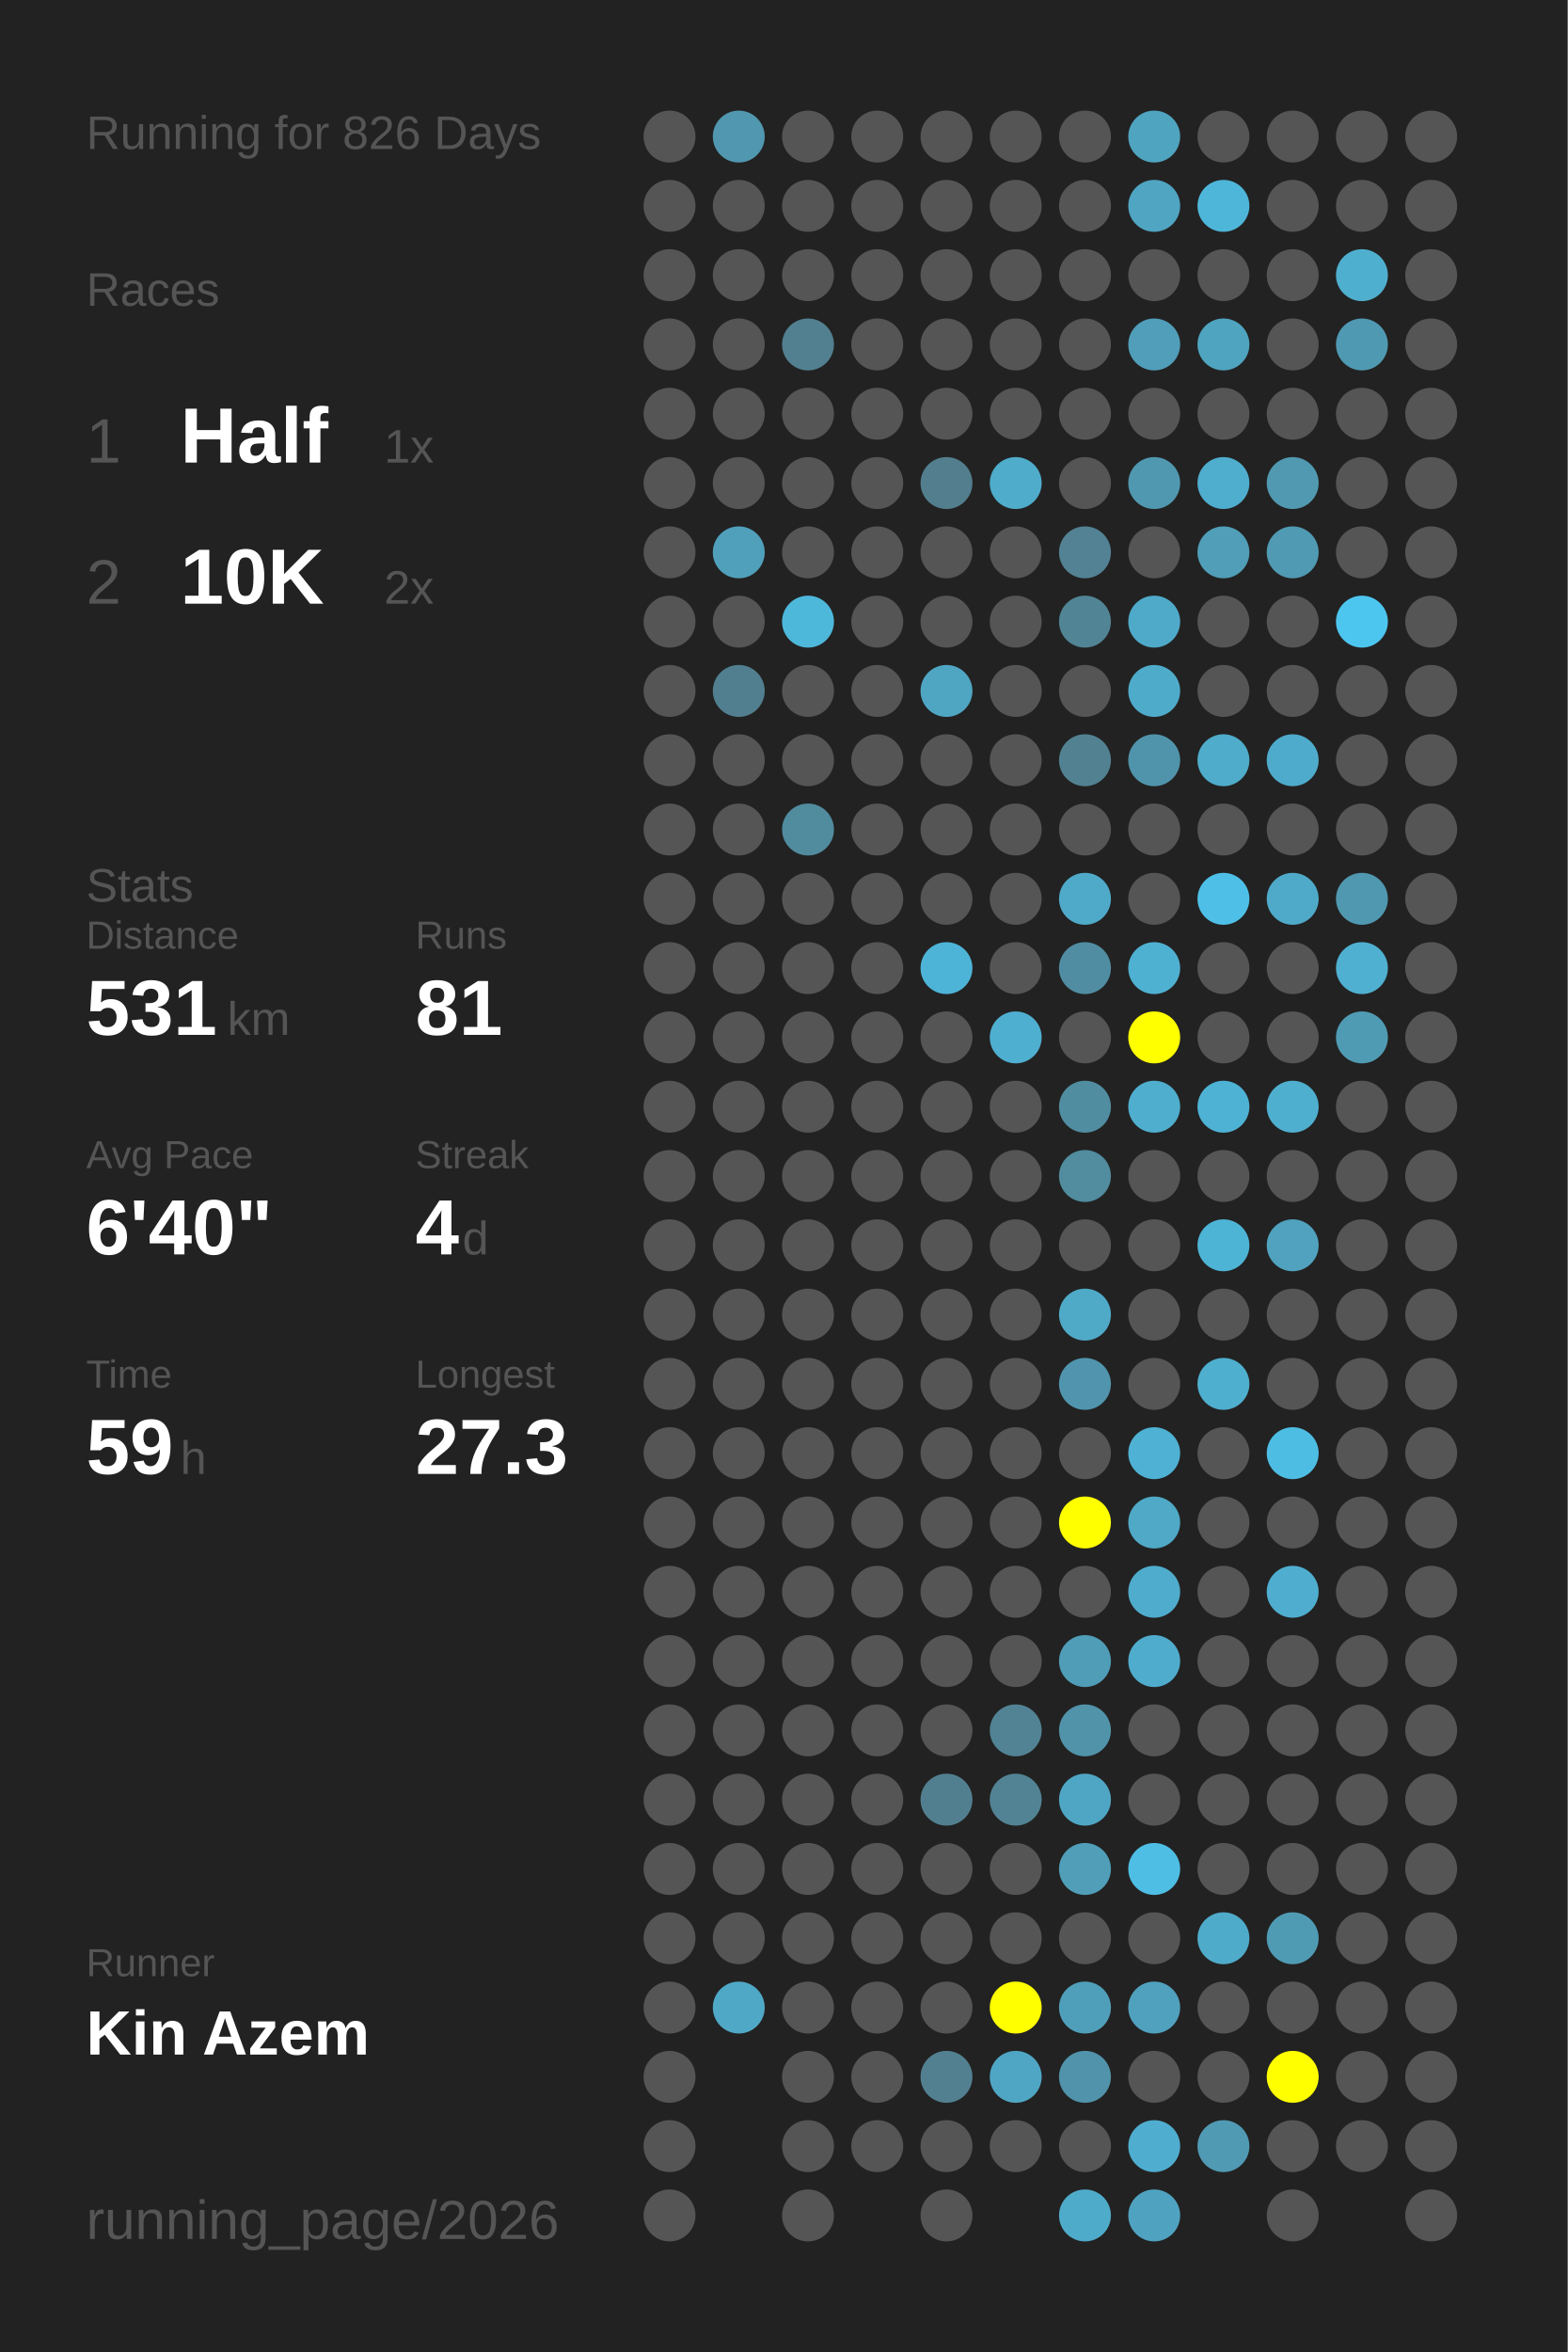
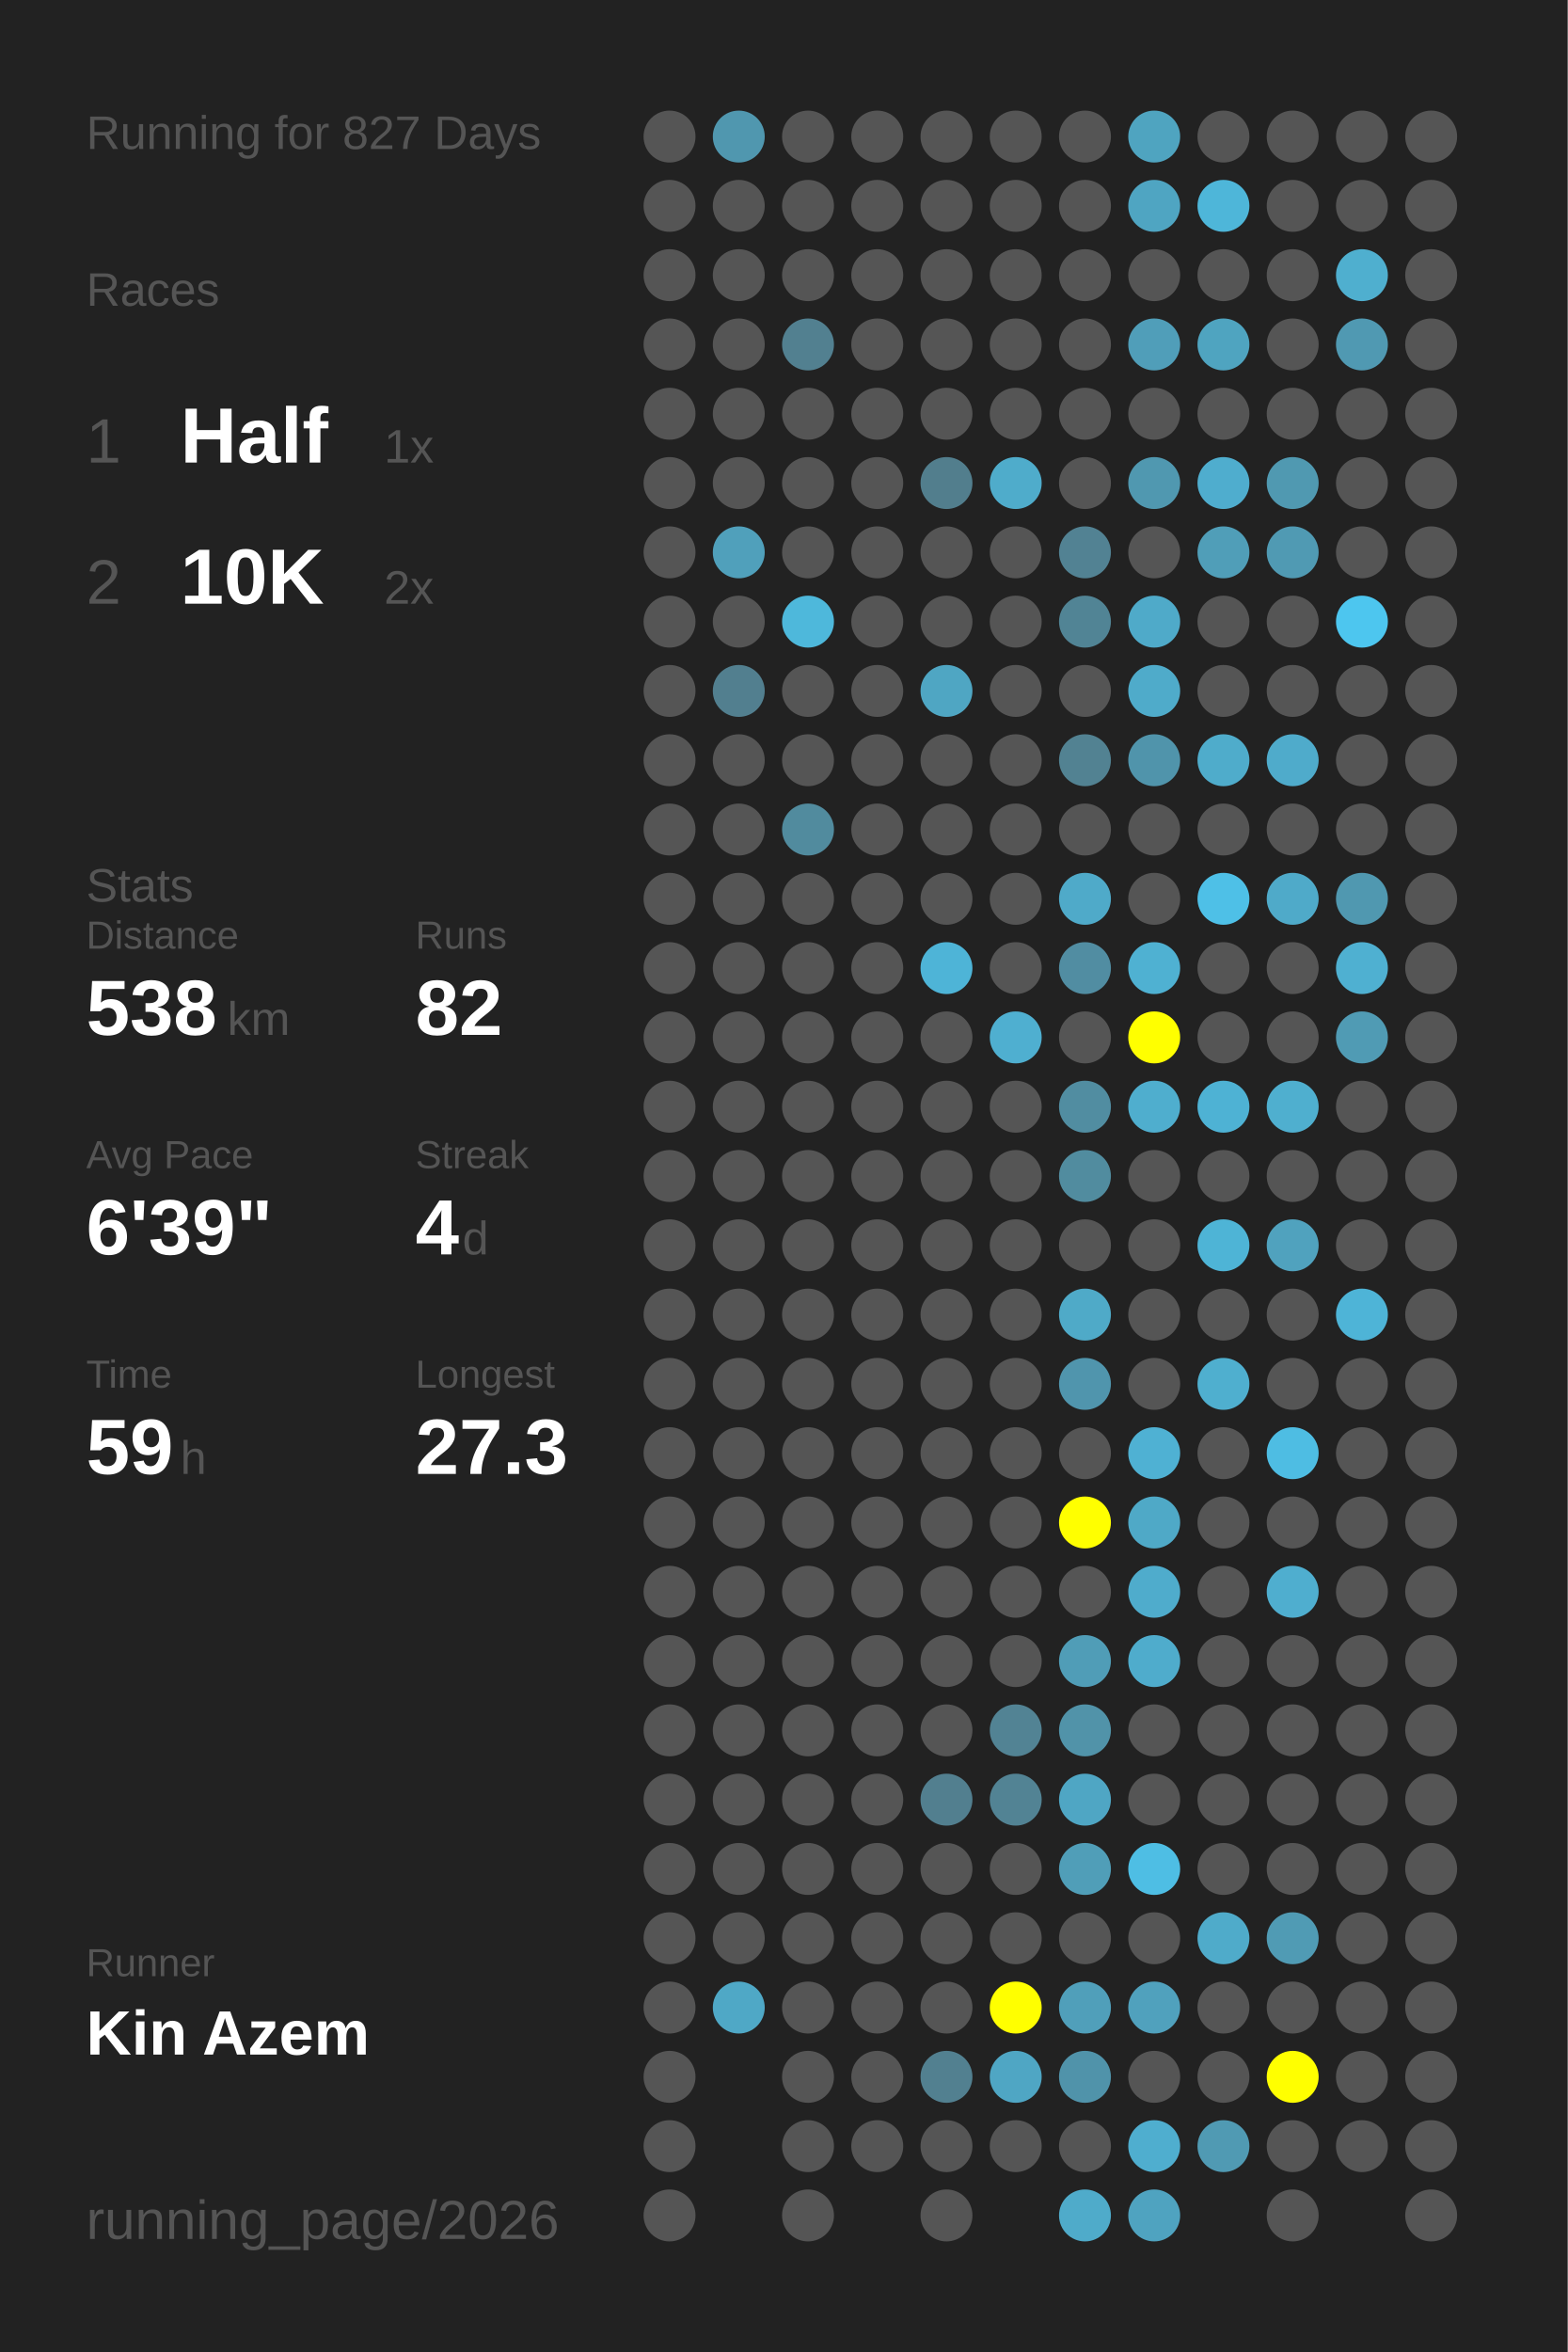
<svg xmlns="http://www.w3.org/2000/svg" baseProfile="full" height="300mm" version="1.1" viewBox="0,0,200,300" width="200mm">
  <defs />
  <rect fill="#222222" height="300" width="200" x="0" y="0" />
-   <text fill="#555555" style="font-size:6px; font-family:Arial;" x="11" y="19">Running for 826 Days</text>
+   <text fill="#555555" style="font-size:6px; font-family:Arial;" x="11" y="19">Running for 827 Days</text>
  <text fill="#555555" style="font-size:6px; font-family:Arial;" x="11" y="39">Races</text>
  <text fill="#555555" style="font-size:8px; font-family:Arial;" x="11" y="59">1</text>
  <text fill="#FFFFFF" style="font-size:10px; font-family:Arial; font-weight:bold;" x="23" y="59">Half</text>
  <text fill="#555555" style="font-size:6px; font-family:Arial;" x="49" y="59">1x</text>
  <text fill="#555555" style="font-size:8px; font-family:Arial;" x="11" y="77">2</text>
  <text fill="#FFFFFF" style="font-size:10px; font-family:Arial; font-weight:bold;" x="23" y="77">10K</text>
  <text fill="#555555" style="font-size:6px; font-family:Arial;" x="49" y="77">2x</text>
  <text fill="#555555" style="font-size:6px; font-family:Arial;" x="11" y="115">Stats</text>
  <text fill="#555555" style="font-size:5px; font-family:Arial;" x="11" y="121">Distance</text>
-   <text fill="#FFFFFF" style="font-size:10px; font-family:Arial; font-weight:bold;" x="11" y="132">531</text>
+   <text fill="#FFFFFF" style="font-size:10px; font-family:Arial; font-weight:bold;" x="11" y="132">538</text>
  <text fill="#555555" style="font-size:6px; font-family:Arial;" x="29" y="132">km</text>
  <text fill="#555555" style="font-size:5px; font-family:Arial;" x="53" y="121">Runs</text>
-   <text fill="#FFFFFF" style="font-size:10px; font-family:Arial; font-weight:bold;" x="53" y="132">81</text>
+   <text fill="#FFFFFF" style="font-size:10px; font-family:Arial; font-weight:bold;" x="53" y="132">82</text>
  <text fill="#555555" style="font-size:5px; font-family:Arial;" x="11" y="149">Avg Pace</text>
-   <text fill="#FFFFFF" style="font-size:10px; font-family:Arial; font-weight:bold;" x="11" y="160">6'40"</text>
+   <text fill="#FFFFFF" style="font-size:10px; font-family:Arial; font-weight:bold;" x="11" y="160">6'39"</text>
  <text fill="#555555" style="font-size:5px; font-family:Arial;" x="53" y="149">Streak</text>
  <text fill="#FFFFFF" style="font-size:10px; font-family:Arial; font-weight:bold;" x="53" y="160">4</text>
  <text fill="#555555" style="font-size:6px; font-family:Arial;" x="59" y="160">d</text>
  <text fill="#555555" style="font-size:5px; font-family:Arial;" x="11" y="177">Time</text>
  <text fill="#FFFFFF" style="font-size:10px; font-family:Arial; font-weight:bold;" x="11" y="188">59</text>
  <text fill="#555555" style="font-size:6px; font-family:Arial;" x="23" y="188">h</text>
  <text fill="#555555" style="font-size:5px; font-family:Arial;" x="53" y="177">Longest</text>
  <text fill="#FFFFFF" style="font-size:10px; font-family:Arial; font-weight:bold;" x="53" y="188">27.3</text>
  <text fill="#555555" style="font-size:5px; font-family:Arial;" x="11" y="252.065">Runner</text>
  <text fill="#FFFFFF" style="font-size:8px; font-family:Arial; font-weight:bold;" x="11" y="262.065">Kin Azem</text>
  <text fill="#555555" style="font-size:7px; font-family:Arial;" x="11" y="285.581">running_page/2026</text>
  <circle cx="85.417" cy="17.419" fill="#555555" r="3.312" />
  <circle cx="85.417" cy="26.258" fill="#555555" r="3.312" />
  <circle cx="85.417" cy="35.097" fill="#555555" r="3.312" />
  <circle cx="85.417" cy="43.935" fill="#555555" r="3.312" />
  <circle cx="85.417" cy="52.774" fill="#555555" r="3.312" />
  <circle cx="85.417" cy="61.613" fill="#555555" r="3.312" />
  <circle cx="85.417" cy="70.452" fill="#555555" r="3.312" />
  <circle cx="85.417" cy="79.29" fill="#555555" r="3.312" />
  <circle cx="85.417" cy="88.129" fill="#555555" r="3.312" />
  <circle cx="85.417" cy="96.968" fill="#555555" r="3.312" />
  <circle cx="85.417" cy="105.806" fill="#555555" r="3.312" />
  <circle cx="85.417" cy="114.645" fill="#555555" r="3.312" />
  <circle cx="85.417" cy="123.484" fill="#555555" r="3.312" />
  <circle cx="85.417" cy="132.323" fill="#555555" r="3.312" />
  <circle cx="85.417" cy="141.161" fill="#555555" r="3.312" />
  <circle cx="85.417" cy="150" fill="#555555" r="3.312" />
  <circle cx="85.417" cy="158.839" fill="#555555" r="3.312" />
  <circle cx="85.417" cy="167.677" fill="#555555" r="3.312" />
  <circle cx="85.417" cy="176.516" fill="#555555" r="3.312" />
  <circle cx="85.417" cy="185.355" fill="#555555" r="3.312" />
  <circle cx="85.417" cy="194.194" fill="#555555" r="3.312" />
  <circle cx="85.417" cy="203.032" fill="#555555" r="3.312" />
  <circle cx="85.417" cy="211.871" fill="#555555" r="3.312" />
  <circle cx="85.417" cy="220.71" fill="#555555" r="3.312" />
  <circle cx="85.417" cy="229.548" fill="#555555" r="3.312" />
  <circle cx="85.417" cy="238.387" fill="#555555" r="3.312" />
  <circle cx="85.417" cy="247.226" fill="#555555" r="3.312" />
  <circle cx="85.417" cy="256.065" fill="#555555" r="3.312" />
  <circle cx="85.417" cy="264.903" fill="#555555" r="3.312" />
  <circle cx="85.417" cy="273.742" fill="#555555" r="3.312" />
  <circle cx="85.417" cy="282.581" fill="#555555" r="3.312" />
  <circle cx="94.25" cy="17.419" fill="#5097af" r="3.312" />
  <circle cx="94.25" cy="26.258" fill="#555555" r="3.312" />
  <circle cx="94.25" cy="35.097" fill="#555555" r="3.312" />
  <circle cx="94.25" cy="43.935" fill="#555555" r="3.312" />
  <circle cx="94.25" cy="52.774" fill="#555555" r="3.312" />
  <circle cx="94.25" cy="61.613" fill="#555555" r="3.312" />
  <circle cx="94.25" cy="70.452" fill="#50a0bb" r="3.312" />
  <circle cx="94.25" cy="79.29" fill="#555555" r="3.312" />
  <circle cx="94.25" cy="88.129" fill="#527f8f" r="3.312" />
  <circle cx="94.25" cy="96.968" fill="#555555" r="3.312" />
  <circle cx="94.25" cy="105.806" fill="#555555" r="3.312" />
  <circle cx="94.25" cy="114.645" fill="#555555" r="3.312" />
  <circle cx="94.25" cy="123.484" fill="#555555" r="3.312" />
  <circle cx="94.25" cy="132.323" fill="#555555" r="3.312" />
  <circle cx="94.25" cy="141.161" fill="#555555" r="3.312" />
  <circle cx="94.25" cy="150" fill="#555555" r="3.312" />
  <circle cx="94.25" cy="158.839" fill="#555555" r="3.312" />
  <circle cx="94.25" cy="167.677" fill="#555555" r="3.312" />
  <circle cx="94.25" cy="176.516" fill="#555555" r="3.312" />
  <circle cx="94.25" cy="185.355" fill="#555555" r="3.312" />
  <circle cx="94.25" cy="194.194" fill="#555555" r="3.312" />
  <circle cx="94.25" cy="203.032" fill="#555555" r="3.312" />
  <circle cx="94.25" cy="211.871" fill="#555555" r="3.312" />
  <circle cx="94.25" cy="220.71" fill="#555555" r="3.312" />
  <circle cx="94.25" cy="229.548" fill="#555555" r="3.312" />
  <circle cx="94.25" cy="238.387" fill="#555555" r="3.312" />
  <circle cx="94.25" cy="247.226" fill="#555555" r="3.312" />
  <circle cx="94.25" cy="256.065" fill="#4fa8c6" r="3.312" />
  <circle cx="103.083" cy="17.419" fill="#555555" r="3.312" />
  <circle cx="103.083" cy="26.258" fill="#555555" r="3.312" />
  <circle cx="103.083" cy="35.097" fill="#555555" r="3.312" />
  <circle cx="103.083" cy="43.935" fill="#528090" r="3.312" />
  <circle cx="103.083" cy="52.774" fill="#555555" r="3.312" />
  <circle cx="103.083" cy="61.613" fill="#555555" r="3.312" />
  <circle cx="103.083" cy="70.452" fill="#555555" r="3.312" />
  <circle cx="103.083" cy="79.29" fill="#4eb8db" r="3.312" />
  <circle cx="103.083" cy="88.129" fill="#555555" r="3.312" />
  <circle cx="103.083" cy="96.968" fill="#555555" r="3.312" />
  <circle cx="103.083" cy="105.806" fill="#518b9e" r="3.312" />
  <circle cx="103.083" cy="114.645" fill="#555555" r="3.312" />
  <circle cx="103.083" cy="123.484" fill="#555555" r="3.312" />
  <circle cx="103.083" cy="132.323" fill="#555555" r="3.312" />
  <circle cx="103.083" cy="141.161" fill="#555555" r="3.312" />
  <circle cx="103.083" cy="150" fill="#555555" r="3.312" />
  <circle cx="103.083" cy="158.839" fill="#555555" r="3.312" />
  <circle cx="103.083" cy="167.677" fill="#555555" r="3.312" />
  <circle cx="103.083" cy="176.516" fill="#555555" r="3.312" />
  <circle cx="103.083" cy="185.355" fill="#555555" r="3.312" />
  <circle cx="103.083" cy="194.194" fill="#555555" r="3.312" />
  <circle cx="103.083" cy="203.032" fill="#555555" r="3.312" />
  <circle cx="103.083" cy="211.871" fill="#555555" r="3.312" />
  <circle cx="103.083" cy="220.71" fill="#555555" r="3.312" />
  <circle cx="103.083" cy="229.548" fill="#555555" r="3.312" />
  <circle cx="103.083" cy="238.387" fill="#555555" r="3.312" />
  <circle cx="103.083" cy="247.226" fill="#555555" r="3.312" />
  <circle cx="103.083" cy="256.065" fill="#555555" r="3.312" />
  <circle cx="103.083" cy="264.903" fill="#555555" r="3.312" />
  <circle cx="103.083" cy="273.742" fill="#555555" r="3.312" />
  <circle cx="103.083" cy="282.581" fill="#555555" r="3.312" />
  <circle cx="111.917" cy="17.419" fill="#555555" r="3.312" />
  <circle cx="111.917" cy="26.258" fill="#555555" r="3.312" />
  <circle cx="111.917" cy="35.097" fill="#555555" r="3.312" />
  <circle cx="111.917" cy="43.935" fill="#555555" r="3.312" />
  <circle cx="111.917" cy="52.774" fill="#555555" r="3.312" />
  <circle cx="111.917" cy="61.613" fill="#555555" r="3.312" />
  <circle cx="111.917" cy="70.452" fill="#555555" r="3.312" />
  <circle cx="111.917" cy="79.29" fill="#555555" r="3.312" />
  <circle cx="111.917" cy="88.129" fill="#555555" r="3.312" />
  <circle cx="111.917" cy="96.968" fill="#555555" r="3.312" />
  <circle cx="111.917" cy="105.806" fill="#555555" r="3.312" />
  <circle cx="111.917" cy="114.645" fill="#555555" r="3.312" />
  <circle cx="111.917" cy="123.484" fill="#555555" r="3.312" />
  <circle cx="111.917" cy="132.323" fill="#555555" r="3.312" />
  <circle cx="111.917" cy="141.161" fill="#555555" r="3.312" />
  <circle cx="111.917" cy="150" fill="#555555" r="3.312" />
  <circle cx="111.917" cy="158.839" fill="#555555" r="3.312" />
  <circle cx="111.917" cy="167.677" fill="#555555" r="3.312" />
  <circle cx="111.917" cy="176.516" fill="#555555" r="3.312" />
  <circle cx="111.917" cy="185.355" fill="#555555" r="3.312" />
  <circle cx="111.917" cy="194.194" fill="#555555" r="3.312" />
  <circle cx="111.917" cy="203.032" fill="#555555" r="3.312" />
  <circle cx="111.917" cy="211.871" fill="#555555" r="3.312" />
  <circle cx="111.917" cy="220.71" fill="#555555" r="3.312" />
  <circle cx="111.917" cy="229.548" fill="#555555" r="3.312" />
  <circle cx="111.917" cy="238.387" fill="#555555" r="3.312" />
  <circle cx="111.917" cy="247.226" fill="#555555" r="3.312" />
  <circle cx="111.917" cy="256.065" fill="#555555" r="3.312" />
  <circle cx="111.917" cy="264.903" fill="#555555" r="3.312" />
  <circle cx="111.917" cy="273.742" fill="#555555" r="3.312" />
  <circle cx="120.75" cy="17.419" fill="#555555" r="3.312" />
  <circle cx="120.75" cy="26.258" fill="#555555" r="3.312" />
  <circle cx="120.75" cy="35.097" fill="#555555" r="3.312" />
  <circle cx="120.75" cy="43.935" fill="#555555" r="3.312" />
  <circle cx="120.75" cy="52.774" fill="#555555" r="3.312" />
  <circle cx="120.75" cy="61.613" fill="#527e8d" r="3.312" />
  <circle cx="120.75" cy="70.452" fill="#555555" r="3.312" />
  <circle cx="120.75" cy="79.29" fill="#555555" r="3.312" />
  <circle cx="120.75" cy="88.129" fill="#4fa6c3" r="3.312" />
  <circle cx="120.75" cy="96.968" fill="#555555" r="3.312" />
  <circle cx="120.75" cy="105.806" fill="#555555" r="3.312" />
  <circle cx="120.75" cy="114.645" fill="#555555" r="3.312" />
  <circle cx="120.75" cy="123.484" fill="#4eb4d7" r="3.312" />
  <circle cx="120.75" cy="132.323" fill="#555555" r="3.312" />
  <circle cx="120.75" cy="141.161" fill="#555555" r="3.312" />
  <circle cx="120.75" cy="150" fill="#555555" r="3.312" />
  <circle cx="120.75" cy="158.839" fill="#555555" r="3.312" />
  <circle cx="120.75" cy="167.677" fill="#555555" r="3.312" />
  <circle cx="120.75" cy="176.516" fill="#555555" r="3.312" />
  <circle cx="120.75" cy="185.355" fill="#555555" r="3.312" />
  <circle cx="120.75" cy="194.194" fill="#555555" r="3.312" />
  <circle cx="120.75" cy="203.032" fill="#555555" r="3.312" />
  <circle cx="120.75" cy="211.871" fill="#555555" r="3.312" />
  <circle cx="120.75" cy="220.71" fill="#555555" r="3.312" />
  <circle cx="120.75" cy="229.548" fill="#527f8f" r="3.312" />
  <circle cx="120.75" cy="238.387" fill="#555555" r="3.312" />
  <circle cx="120.75" cy="247.226" fill="#555555" r="3.312" />
  <circle cx="120.75" cy="256.065" fill="#555555" r="3.312" />
  <circle cx="120.75" cy="264.903" fill="#528090" r="3.312" />
  <circle cx="120.75" cy="273.742" fill="#555555" r="3.312" />
  <circle cx="120.75" cy="282.581" fill="#555555" r="3.312" />
  <circle cx="129.583" cy="17.419" fill="#555555" r="3.312" />
  <circle cx="129.583" cy="26.258" fill="#555555" r="3.312" />
  <circle cx="129.583" cy="35.097" fill="#555555" r="3.312" />
  <circle cx="129.583" cy="43.935" fill="#555555" r="3.312" />
  <circle cx="129.583" cy="52.774" fill="#555555" r="3.312" />
  <circle cx="129.583" cy="61.613" fill="#4faccb" r="3.312" />
  <circle cx="129.583" cy="70.452" fill="#555555" r="3.312" />
  <circle cx="129.583" cy="79.29" fill="#555555" r="3.312" />
  <circle cx="129.583" cy="88.129" fill="#555555" r="3.312" />
  <circle cx="129.583" cy="96.968" fill="#555555" r="3.312" />
  <circle cx="129.583" cy="105.806" fill="#555555" r="3.312" />
  <circle cx="129.583" cy="114.645" fill="#555555" r="3.312" />
  <circle cx="129.583" cy="123.484" fill="#555555" r="3.312" />
  <circle cx="129.583" cy="132.323" fill="#4fafd0" r="3.312" />
  <circle cx="129.583" cy="141.161" fill="#555555" r="3.312" />
  <circle cx="129.583" cy="150" fill="#555555" r="3.312" />
  <circle cx="129.583" cy="158.839" fill="#555555" r="3.312" />
  <circle cx="129.583" cy="167.677" fill="#555555" r="3.312" />
  <circle cx="129.583" cy="176.516" fill="#555555" r="3.312" />
  <circle cx="129.583" cy="185.355" fill="#555555" r="3.312" />
  <circle cx="129.583" cy="194.194" fill="#555555" r="3.312" />
  <circle cx="129.583" cy="203.032" fill="#555555" r="3.312" />
  <circle cx="129.583" cy="211.871" fill="#555555" r="3.312" />
  <circle cx="129.583" cy="220.71" fill="#528394" r="3.312" />
  <circle cx="129.583" cy="229.548" fill="#528394" r="3.312" />
  <circle cx="129.583" cy="238.387" fill="#555555" r="3.312" />
  <circle cx="129.583" cy="247.226" fill="#555555" r="3.312" />
  <circle cx="129.583" cy="256.065" fill="#FFFF00" r="3.312" />
  <circle cx="129.583" cy="264.903" fill="#4fa6c4" r="3.312" />
  <circle cx="129.583" cy="273.742" fill="#555555" r="3.312" />
  <circle cx="138.417" cy="17.419" fill="#555555" r="3.312" />
  <circle cx="138.417" cy="26.258" fill="#555555" r="3.312" />
  <circle cx="138.417" cy="35.097" fill="#555555" r="3.312" />
  <circle cx="138.417" cy="43.935" fill="#555555" r="3.312" />
  <circle cx="138.417" cy="52.774" fill="#555555" r="3.312" />
  <circle cx="138.417" cy="61.613" fill="#555555" r="3.312" />
  <circle cx="138.417" cy="70.452" fill="#528293" r="3.312" />
  <circle cx="138.417" cy="79.29" fill="#518495" r="3.312" />
  <circle cx="138.417" cy="88.129" fill="#555555" r="3.312" />
  <circle cx="138.417" cy="96.968" fill="#528292" r="3.312" />
  <circle cx="138.417" cy="105.806" fill="#555555" r="3.312" />
  <circle cx="138.417" cy="114.645" fill="#4faac9" r="3.312" />
  <circle cx="138.417" cy="123.484" fill="#518da2" r="3.312" />
  <circle cx="138.417" cy="132.323" fill="#555555" r="3.312" />
  <circle cx="138.417" cy="141.161" fill="#518da1" r="3.312" />
  <circle cx="138.417" cy="150" fill="#518c9f" r="3.312" />
  <circle cx="138.417" cy="158.839" fill="#555555" r="3.312" />
  <circle cx="138.417" cy="167.677" fill="#4faac8" r="3.312" />
  <circle cx="138.417" cy="176.516" fill="#5095ad" r="3.312" />
  <circle cx="138.417" cy="185.355" fill="#555555" r="3.312" />
  <circle cx="138.417" cy="194.194" fill="#FFFF00" r="3.312" />
  <circle cx="138.417" cy="203.032" fill="#555555" r="3.312" />
  <circle cx="138.417" cy="211.871" fill="#509db7" r="3.312" />
  <circle cx="138.417" cy="220.71" fill="#5193a9" r="3.312" />
  <circle cx="138.417" cy="229.548" fill="#4fa6c4" r="3.312" />
  <circle cx="138.417" cy="238.387" fill="#509eb8" r="3.312" />
  <circle cx="138.417" cy="247.226" fill="#555555" r="3.312" />
  <circle cx="138.417" cy="256.065" fill="#509fba" r="3.312" />
  <circle cx="138.417" cy="264.903" fill="#5093aa" r="3.312" />
  <circle cx="138.417" cy="273.742" fill="#555555" r="3.312" />
  <circle cx="138.417" cy="282.581" fill="#4fabca" r="3.312" />
  <circle cx="147.25" cy="17.419" fill="#4fa4c0" r="3.312" />
  <circle cx="147.25" cy="26.258" fill="#4fa5c2" r="3.312" />
  <circle cx="147.25" cy="35.097" fill="#555555" r="3.312" />
  <circle cx="147.25" cy="43.935" fill="#509eb9" r="3.312" />
  <circle cx="147.25" cy="52.774" fill="#555555" r="3.312" />
  <circle cx="147.25" cy="61.613" fill="#5098b0" r="3.312" />
  <circle cx="147.25" cy="70.452" fill="#555555" r="3.312" />
  <circle cx="147.25" cy="79.29" fill="#4faac9" r="3.312" />
  <circle cx="147.25" cy="88.129" fill="#4fabca" r="3.312" />
  <circle cx="147.25" cy="96.968" fill="#5094ab" r="3.312" />
  <circle cx="147.25" cy="105.806" fill="#555555" r="3.312" />
  <circle cx="147.25" cy="114.645" fill="#555555" r="3.312" />
  <circle cx="147.25" cy="123.484" fill="#4fb1d2" r="3.312" />
  <circle cx="147.25" cy="132.323" fill="#FFFF00" r="3.312" />
  <circle cx="147.25" cy="141.161" fill="#4faece" r="3.312" />
  <circle cx="147.25" cy="150" fill="#555555" r="3.312" />
  <circle cx="147.25" cy="158.839" fill="#555555" r="3.312" />
  <circle cx="147.25" cy="167.677" fill="#555555" r="3.312" />
  <circle cx="147.25" cy="176.516" fill="#555555" r="3.312" />
  <circle cx="147.25" cy="185.355" fill="#4fb1d3" r="3.312" />
  <circle cx="147.25" cy="194.194" fill="#4fa9c7" r="3.312" />
  <circle cx="147.25" cy="203.032" fill="#4faccc" r="3.312" />
  <circle cx="147.25" cy="211.871" fill="#4faccc" r="3.312" />
  <circle cx="147.25" cy="220.71" fill="#555555" r="3.312" />
  <circle cx="147.25" cy="229.548" fill="#555555" r="3.312" />
  <circle cx="147.25" cy="238.387" fill="#4ebee4" r="3.312" />
  <circle cx="147.25" cy="247.226" fill="#555555" r="3.312" />
  <circle cx="147.25" cy="256.065" fill="#50a1bd" r="3.312" />
  <circle cx="147.25" cy="264.903" fill="#555555" r="3.312" />
  <circle cx="147.25" cy="273.742" fill="#4faecf" r="3.312" />
  <circle cx="147.25" cy="282.581" fill="#4fa3c0" r="3.312" />
  <circle cx="156.083" cy="17.419" fill="#555555" r="3.312" />
  <circle cx="156.083" cy="26.258" fill="#4eb6d9" r="3.312" />
  <circle cx="156.083" cy="35.097" fill="#555555" r="3.312" />
  <circle cx="156.083" cy="43.935" fill="#4fa4c0" r="3.312" />
  <circle cx="156.083" cy="52.774" fill="#555555" r="3.312" />
  <circle cx="156.083" cy="61.613" fill="#4fadce" r="3.312" />
  <circle cx="156.083" cy="70.452" fill="#509eb8" r="3.312" />
  <circle cx="156.083" cy="79.29" fill="#555555" r="3.312" />
  <circle cx="156.083" cy="88.129" fill="#555555" r="3.312" />
  <circle cx="156.083" cy="96.968" fill="#4faccb" r="3.312" />
  <circle cx="156.083" cy="105.806" fill="#555555" r="3.312" />
  <circle cx="156.083" cy="114.645" fill="#4ec0e7" r="3.312" />
  <circle cx="156.083" cy="123.484" fill="#555555" r="3.312" />
  <circle cx="156.083" cy="132.323" fill="#555555" r="3.312" />
  <circle cx="156.083" cy="141.161" fill="#4eb2d4" r="3.312" />
  <circle cx="156.083" cy="150" fill="#555555" r="3.312" />
  <circle cx="156.083" cy="158.839" fill="#4eb4d6" r="3.312" />
  <circle cx="156.083" cy="167.677" fill="#555555" r="3.312" />
  <circle cx="156.083" cy="176.516" fill="#4fafcf" r="3.312" />
  <circle cx="156.083" cy="185.355" fill="#555555" r="3.312" />
  <circle cx="156.083" cy="194.194" fill="#555555" r="3.312" />
  <circle cx="156.083" cy="203.032" fill="#555555" r="3.312" />
  <circle cx="156.083" cy="211.871" fill="#555555" r="3.312" />
  <circle cx="156.083" cy="220.71" fill="#555555" r="3.312" />
  <circle cx="156.083" cy="229.548" fill="#555555" r="3.312" />
  <circle cx="156.083" cy="238.387" fill="#555555" r="3.312" />
  <circle cx="156.083" cy="247.226" fill="#4fabca" r="3.312" />
  <circle cx="156.083" cy="256.065" fill="#555555" r="3.312" />
  <circle cx="156.083" cy="264.903" fill="#555555" r="3.312" />
  <circle cx="156.083" cy="273.742" fill="#509ab3" r="3.312" />
  <circle cx="164.917" cy="17.419" fill="#555555" r="3.312" />
  <circle cx="164.917" cy="26.258" fill="#555555" r="3.312" />
  <circle cx="164.917" cy="35.097" fill="#555555" r="3.312" />
  <circle cx="164.917" cy="43.935" fill="#555555" r="3.312" />
  <circle cx="164.917" cy="52.774" fill="#555555" r="3.312" />
  <circle cx="164.917" cy="61.613" fill="#5099b1" r="3.312" />
  <circle cx="164.917" cy="70.452" fill="#509ab3" r="3.312" />
  <circle cx="164.917" cy="79.29" fill="#555555" r="3.312" />
  <circle cx="164.917" cy="88.129" fill="#555555" r="3.312" />
  <circle cx="164.917" cy="96.968" fill="#4fabcb" r="3.312" />
  <circle cx="164.917" cy="105.806" fill="#555555" r="3.312" />
  <circle cx="164.917" cy="114.645" fill="#4faac9" r="3.312" />
  <circle cx="164.917" cy="123.484" fill="#555555" r="3.312" />
  <circle cx="164.917" cy="132.323" fill="#555555" r="3.312" />
  <circle cx="164.917" cy="141.161" fill="#4fafcf" r="3.312" />
  <circle cx="164.917" cy="150" fill="#555555" r="3.312" />
  <circle cx="164.917" cy="158.839" fill="#50a2be" r="3.312" />
  <circle cx="164.917" cy="167.677" fill="#555555" r="3.312" />
  <circle cx="164.917" cy="176.516" fill="#555555" r="3.312" />
  <circle cx="164.917" cy="185.355" fill="#4ebde3" r="3.312" />
  <circle cx="164.917" cy="194.194" fill="#555555" r="3.312" />
  <circle cx="164.917" cy="203.032" fill="#4faecf" r="3.312" />
  <circle cx="164.917" cy="211.871" fill="#555555" r="3.312" />
  <circle cx="164.917" cy="220.71" fill="#555555" r="3.312" />
  <circle cx="164.917" cy="229.548" fill="#555555" r="3.312" />
  <circle cx="164.917" cy="238.387" fill="#555555" r="3.312" />
  <circle cx="164.917" cy="247.226" fill="#509bb4" r="3.312" />
  <circle cx="164.917" cy="256.065" fill="#555555" r="3.312" />
  <circle cx="164.917" cy="264.903" fill="#FFFF00" r="3.312" />
  <circle cx="164.917" cy="273.742" fill="#555555" r="3.312" />
  <circle cx="164.917" cy="282.581" fill="#555555" r="3.312" />
  <circle cx="173.75" cy="17.419" fill="#555555" r="3.312" />
  <circle cx="173.75" cy="26.258" fill="#555555" r="3.312" />
  <circle cx="173.75" cy="35.097" fill="#4fafcf" r="3.312" />
  <circle cx="173.75" cy="43.935" fill="#5099b2" r="3.312" />
  <circle cx="173.75" cy="52.774" fill="#555555" r="3.312" />
  <circle cx="173.75" cy="61.613" fill="#555555" r="3.312" />
  <circle cx="173.75" cy="70.452" fill="#555555" r="3.312" />
  <circle cx="173.75" cy="79.29" fill="#4dc6ef" r="3.312" />
  <circle cx="173.75" cy="88.129" fill="#555555" r="3.312" />
  <circle cx="173.75" cy="96.968" fill="#555555" r="3.312" />
  <circle cx="173.75" cy="105.806" fill="#555555" r="3.312" />
  <circle cx="173.75" cy="114.645" fill="#5098b0" r="3.312" />
  <circle cx="173.75" cy="123.484" fill="#4fb0d1" r="3.312" />
  <circle cx="173.75" cy="132.323" fill="#509bb4" r="3.312" />
  <circle cx="173.75" cy="141.161" fill="#555555" r="3.312" />
  <circle cx="173.75" cy="150" fill="#555555" r="3.312" />
  <circle cx="173.75" cy="158.839" fill="#555555" r="3.312" />
-   <circle cx="173.75" cy="167.677" fill="#555555" r="3.312" />
+   <circle cx="173.75" cy="167.677" fill="#4eb4d7" r="3.312" />
  <circle cx="173.75" cy="176.516" fill="#555555" r="3.312" />
  <circle cx="173.75" cy="185.355" fill="#555555" r="3.312" />
  <circle cx="173.75" cy="194.194" fill="#555555" r="3.312" />
  <circle cx="173.75" cy="203.032" fill="#555555" r="3.312" />
  <circle cx="173.75" cy="211.871" fill="#555555" r="3.312" />
  <circle cx="173.75" cy="220.71" fill="#555555" r="3.312" />
  <circle cx="173.75" cy="229.548" fill="#555555" r="3.312" />
  <circle cx="173.75" cy="238.387" fill="#555555" r="3.312" />
  <circle cx="173.75" cy="247.226" fill="#555555" r="3.312" />
  <circle cx="173.75" cy="256.065" fill="#555555" r="3.312" />
  <circle cx="173.75" cy="264.903" fill="#555555" r="3.312" />
  <circle cx="173.75" cy="273.742" fill="#555555" r="3.312" />
  <circle cx="182.583" cy="17.419" fill="#555555" r="3.312" />
  <circle cx="182.583" cy="26.258" fill="#555555" r="3.312" />
  <circle cx="182.583" cy="35.097" fill="#555555" r="3.312" />
  <circle cx="182.583" cy="43.935" fill="#555555" r="3.312" />
  <circle cx="182.583" cy="52.774" fill="#555555" r="3.312" />
  <circle cx="182.583" cy="61.613" fill="#555555" r="3.312" />
  <circle cx="182.583" cy="70.452" fill="#555555" r="3.312" />
  <circle cx="182.583" cy="79.29" fill="#555555" r="3.312" />
  <circle cx="182.583" cy="88.129" fill="#555555" r="3.312" />
  <circle cx="182.583" cy="96.968" fill="#555555" r="3.312" />
  <circle cx="182.583" cy="105.806" fill="#555555" r="3.312" />
  <circle cx="182.583" cy="114.645" fill="#555555" r="3.312" />
  <circle cx="182.583" cy="123.484" fill="#555555" r="3.312" />
  <circle cx="182.583" cy="132.323" fill="#555555" r="3.312" />
  <circle cx="182.583" cy="141.161" fill="#555555" r="3.312" />
  <circle cx="182.583" cy="150" fill="#555555" r="3.312" />
  <circle cx="182.583" cy="158.839" fill="#555555" r="3.312" />
  <circle cx="182.583" cy="167.677" fill="#555555" r="3.312" />
  <circle cx="182.583" cy="176.516" fill="#555555" r="3.312" />
  <circle cx="182.583" cy="185.355" fill="#555555" r="3.312" />
  <circle cx="182.583" cy="194.194" fill="#555555" r="3.312" />
  <circle cx="182.583" cy="203.032" fill="#555555" r="3.312" />
  <circle cx="182.583" cy="211.871" fill="#555555" r="3.312" />
  <circle cx="182.583" cy="220.71" fill="#555555" r="3.312" />
  <circle cx="182.583" cy="229.548" fill="#555555" r="3.312" />
  <circle cx="182.583" cy="238.387" fill="#555555" r="3.312" />
  <circle cx="182.583" cy="247.226" fill="#555555" r="3.312" />
  <circle cx="182.583" cy="256.065" fill="#555555" r="3.312" />
  <circle cx="182.583" cy="264.903" fill="#555555" r="3.312" />
  <circle cx="182.583" cy="273.742" fill="#555555" r="3.312" />
  <circle cx="182.583" cy="282.581" fill="#555555" r="3.312" />
</svg>
